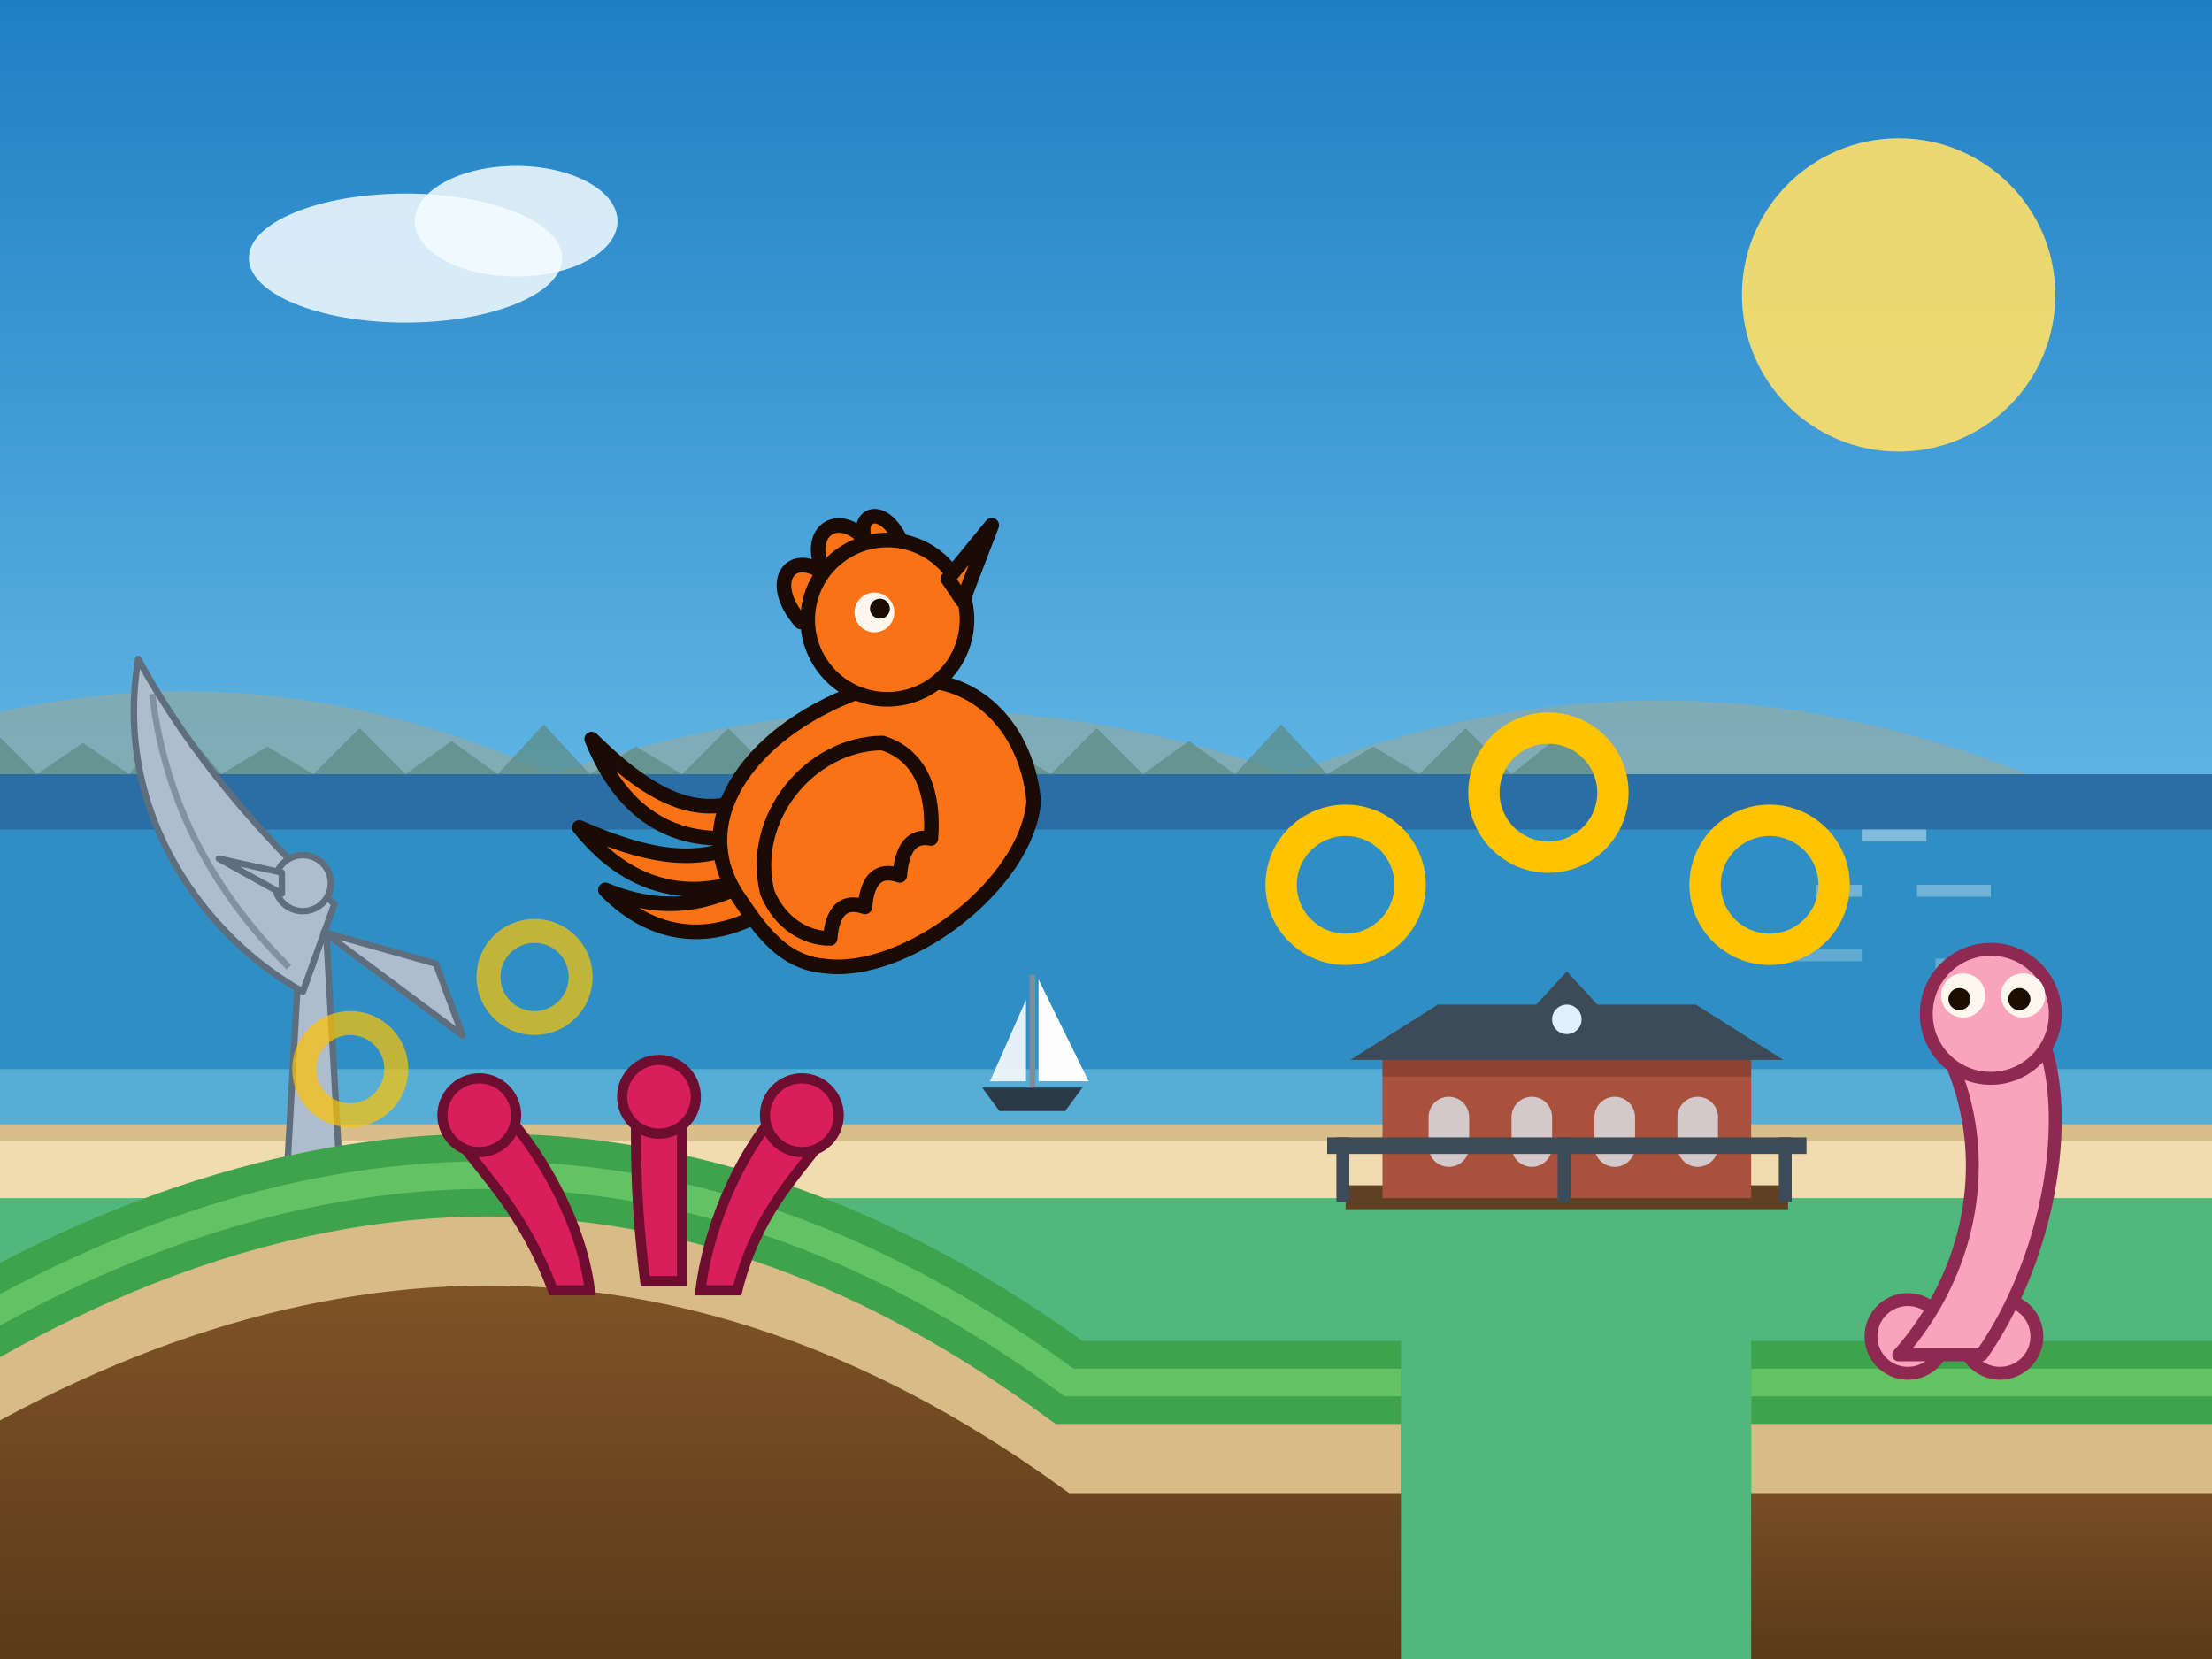
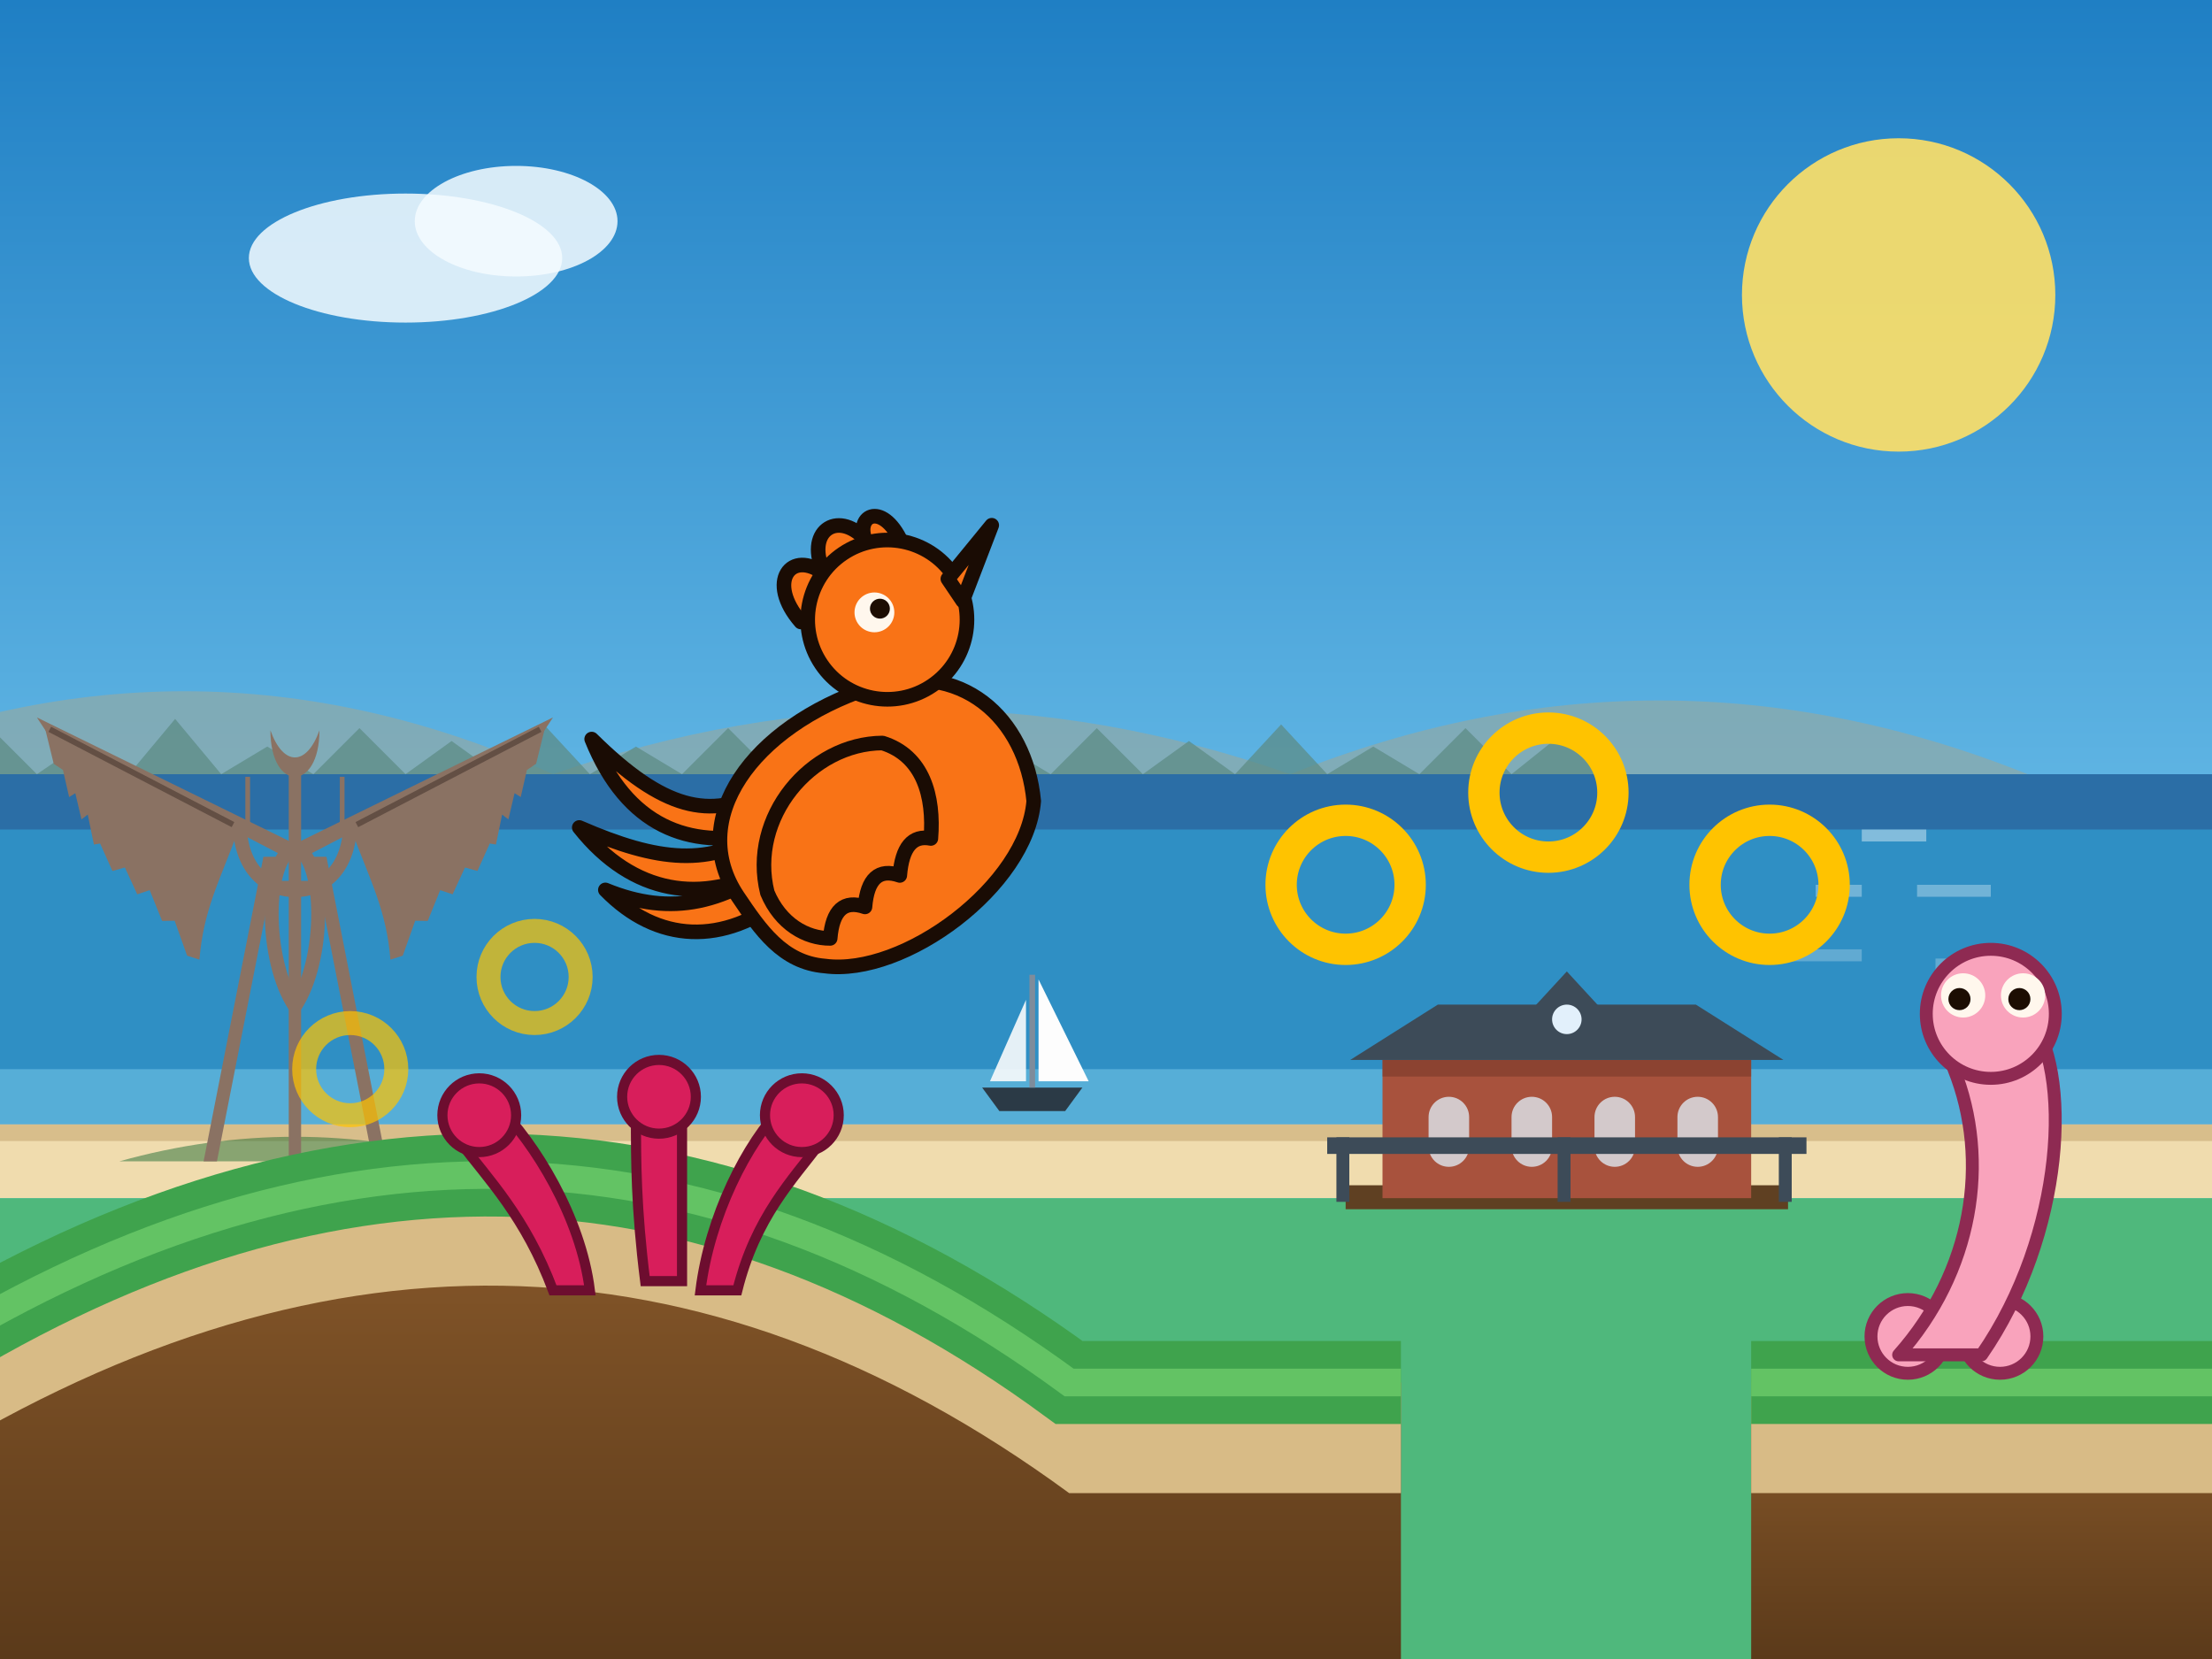
<svg xmlns="http://www.w3.org/2000/svg" viewBox="0 0 240 180" role="img" aria-label="Schlonic mini-game artwork">
  <defs>
    <linearGradient id="schlonic-sky" x1="0" y1="0" x2="0" y2="1">
      <stop offset="0%" stop-color="#1f7fc4" />
      <stop offset="58%" stop-color="#6dc0ea" />
      <stop offset="100%" stop-color="#cfeaf7" />
    </linearGradient>
    <linearGradient id="schlonic-soil" x1="0" y1="0" x2="0" y2="1">
      <stop offset="0%" stop-color="#8a5a2b" />
      <stop offset="100%" stop-color="#5b3a1a" />
    </linearGradient>
  </defs>
  <rect width="240" height="180" fill="url(#schlonic-sky)" />
  <circle cx="206" cy="32" r="17" fill="#ffe066" opacity="0.9" />
  <ellipse cx="44" cy="28" rx="17" ry="7" fill="#f4fbff" opacity="0.85" />
  <ellipse cx="56" cy="24" rx="11" ry="6" fill="#f4fbff" opacity="0.85" />
  <path d="M -20 84 Q 20 66 60 84 Q 100 70 140 84 Q 180 68 220 84 L 260 92 L -20 92 Z" fill="#86aab0" opacity="0.85" />
  <path d="M -6 84 l 5 -5 5 5 5 -3.4 5 3.4 5 -6 5 6 5 -3 5 3 5 -5 5 5 5 -3.6 5 3.6 5 -5.4 5 5.4 5 -3 5 3 5 -5 5 5 5 -3.4 5 3.4 5 -6 5 6 5 -3 5 3 5 -5 5 5 5 -3.6 5 3.6 5 -5.4 5 5.4 5 -3 5 3 5 -5 5 5 5 -4 5 4 L 246 92 L -6 92 Z" fill="#5b8a84" opacity="0.72" />
  <rect x="0" y="84" width="240" height="38" fill="#2f8fc4" />
  <rect x="0" y="84" width="240" height="6" fill="#2b6ea6" />
  <rect x="0" y="116" width="240" height="6" fill="#63b8de" opacity="0.75" />
  <g fill="#ffffff">
    <rect x="202" y="90" width="7" height="1.3" opacity="0.4" />
    <rect x="197" y="96" width="5" height="1.3" opacity="0.32" />
    <rect x="208" y="96" width="8" height="1.3" opacity="0.32" />
    <rect x="193" y="103" width="9" height="1.3" opacity="0.24" />
    <rect x="210" y="104" width="6" height="1.3" opacity="0.24" />
  </g>
  <rect x="0" y="122" width="240" height="8" fill="#f0dcae" />
  <rect x="0" y="122" width="240" height="1.8" fill="#cdb17c" opacity="0.7" />
  <rect x="0" y="130" width="240" height="50" fill="#4fb87c" />
  <g transform="translate(112 118) scale(1.7)">
    <path d="M -3.2 0 L 3.2 0 L 2.1 1.5 L -2.1 1.5 Z" fill="#2b3a46" />
    <rect x="-0.18" y="-7.2" width="0.36" height="7.2" fill="#7e8c9b" />
    <path d="M 0.4 -6.9 L 3.6 -0.4 L 0.4 -0.4 Z" fill="#fdfdfd" />
    <path d="M -0.4 -5.6 L -2.7 -0.4 L -0.4 -0.4 Z" fill="#fdfdfd" opacity="0.88" />
  </g>
  <g>
    <rect x="146" y="128.6" width="48" height="2.6" fill="#5f4022" />
    <rect x="150" y="115" width="40" height="15" fill="#a8523d" />
    <rect x="150" y="115" width="40" height="1.8" fill="#6f3325" opacity="0.5" />
    <path d="M 146.5 115 L 156 109 L 184 109 L 193.5 115 Z" fill="#3d4b58" />
    <path d="M 163 113 L 170 105.4 L 177 113 Z" fill="#3d4b58" />
    <circle cx="170" cy="110.6" r="1.6" fill="#e2f0fb" />
    <g fill="#e2f0fb" opacity="0.75">
      <rect x="155" y="119" width="4.4" height="7.6" rx="2.2" />
      <rect x="164" y="119" width="4.4" height="7.6" rx="2.2" />
      <rect x="173" y="119" width="4.4" height="7.6" rx="2.2" />
      <rect x="182" y="119" width="4.4" height="7.6" rx="2.2" />
    </g>
    <rect x="144" y="123.4" width="52" height="1.8" fill="#3d4b58" />
    <rect x="145" y="123.4" width="1.4" height="7" fill="#3d4b58" />
    <rect x="169" y="123.4" width="1.4" height="7" fill="#3d4b58" />
    <rect x="193" y="123.4" width="1.4" height="7" fill="#3d4b58" />
  </g>
-   <g fill="#aebccb" stroke="#5f6e7d" stroke-width="0.7" stroke-linejoin="round">
-     <rect x="27.2" y="126.6" width="13.7" height="3.8" fill="#5f6e7d" stroke="none" />
-     <path d="M 31.15 127 L 36.85 127 L 35.33 100 L 32.67 100 Z" />
-     <path d="M 32.86 107.6 C 22.6 101.9 12.15 88.6 15 71.5 C 20.7 82 28.3 90.5 36.28 98.1 Z" />
-     <path d="M 35.14 101.14 L 50.2 112.35 L 47.3 104.56 Z" />
-     <circle cx="32.86" cy="95.82" r="3.04" />
-     <path d="M 30.58 94.68 L 23.74 93.16 L 30.58 96.96 Z" />
-     <path d="M 31.34 104.94 C 24.5 98.1 18.04 88.6 16.52 75.3" fill="none" stroke="#5f6e7d" stroke-width="0.7" opacity="0.55" />
+   <path d="M 12.96 126 Q 32 120.68 51.04 126 Z" fill="#1f6b34" opacity="0.5" />
+   <g fill="#8a7263">
+     <path d="M 25.84 89.76 L 4.84 78.84 L 4.84 78.84 L 5.83 82.87 L 6.83 83.54 L 7.5 86.48 L 8.17 86.06 L 8.84 88.9 L 9.52 88.38 L 10.19 91.63 L 10.86 91.52 L 12.2 94.5 L 13.55 94.12 L 14.89 97.03 L 16.24 96.58 L 17.59 99.92 L 18.95 99.9 L 20.3 103.69 L 21.64 104.12 C 22.06 98.84 23.74 95.76 25.84 90.16 Z" />
+     <path d="M 38.16 89.76 L 59.16 78.84 L 59.16 78.84 L 58.17 82.87 L 57.17 83.54 L 56.5 86.48 L 55.83 86.06 L 55.16 88.9 L 54.48 88.38 L 53.81 91.63 L 53.14 91.52 L 51.8 94.5 L 50.45 94.12 L 49.11 97.03 L 47.76 96.58 L 46.41 99.92 L 45.05 99.9 L 43.7 103.69 L 42.36 104.12 C 41.94 98.84 40.26 95.76 38.16 90.16 Z" />
+     <path d="M 32 91.56 L 4 77.84 L 5.12 79.54 L 32 93.52 Z" />
+     <path d="M 32 91.56 L 60 77.84 L 58.88 79.54 L 32 93.52 Z" />
+     <path d="M 30.04 92.96 L 28.58 92.96 L 22.09 126 L 23.54 126 Z" />
+     <path d="M 33.96 92.96 L 35.42 92.96 L 41.91 126 L 40.46 126 Z" />
+     <path d="M 26.62 89.88 L 27.13 89.88 L 27.13 84.28 L 26.62 84.28 Z" />
+     <path d="M 37.38 89.88 L 36.87 89.88 L 36.87 84.28 L 37.38 84.28 Z" />
+     <path d="M 31.33 92.4 L 32.67 92.4 L 32.67 126 L 31.33 126 Z" />
+     <path d="M 31.33 92.68 L 32.67 92.68 L 32.67 83.44 L 31.33 83.44 Z" />
+     <path d="M 29.34 79.24 C 29.34 85.96 34.66 85.96 34.66 79.24 C 33.26 83.16 30.74 83.16 29.34 79.24 Z" />
+   </g>
+   <g fill="none" stroke="#8a7263" stroke-width="1.5" stroke-linejoin="round">
+     <path d="M 25.98 89.27 C 26.12 94.92 29.48 96.6 32 96.6" />
+     <path d="M 38.02 89.27 C 37.88 94.92 34.52 96.6 32 96.6" />
+     <path d="M 32 91.84 C 28.64 93.24 28.64 104.16 32 109.2 C 35.36 104.16 35.36 93.24 32 91.84 Z" />
+     <path d="M 29.06 96.32 L 34.94 96.32" />
+   </g>
+   <g fill="none" stroke="#55433a" stroke-width="0.62" opacity="0.75">
+     <path d="M 25.28 89.47 L 5.4 79.13" />
+     <path d="M 38.72 89.47 L 58.6 79.13" />
  </g>
  <path d="M -10 148 Q 56 106 116 150 L 152 150 L 152 180 L -10 180 Z" fill="url(#schlonic-soil)" />
  <path d="M -10 148 Q 56 106 116 150 L 152 150 L 152 162 L 116 162 Q 56 118 -10 160 Z" fill="#d8bb86" />
  <path d="M -10 148 Q 56 106 116 150 L 152 150" fill="none" stroke="#3fa34d" stroke-width="9" />
  <path d="M -10 148 Q 56 106 116 150 L 152 150" fill="none" stroke="#63c364" stroke-width="3" />
  <path d="M 190 150 L 250 150 L 250 180 L 190 180 Z" fill="url(#schlonic-soil)" />
  <path d="M 190 150 L 250 150 L 250 162 L 190 162 Z" fill="#d8bb86" />
  <path d="M 190 150 L 250 150" fill="none" stroke="#3fa34d" stroke-width="9" />
  <path d="M 190 150 L 250 150" fill="none" stroke="#63c364" stroke-width="3" />
  <g stroke="#8e2a52" stroke-width="1.4" stroke-linejoin="round">
    <circle cx="207" cy="145" r="4" fill="#f9a3bc" />
    <circle cx="217" cy="145" r="4" fill="#f9a3bc" />
    <path d="M 206 147 C 214 138 216 126 212 116 C 210 110 216 106 220 110 C 225 116 224 134 215 147 Z" fill="#f9a3bc" />
    <circle cx="216" cy="110" r="7" fill="#f9a3bc" />
  </g>
  <circle cx="213" cy="108" r="2.4" fill="#fff7ed" stroke="none" />
  <circle cx="219.5" cy="108" r="2.4" fill="#fff7ed" stroke="none" />
  <circle cx="212.6" cy="108.4" r="1.2" fill="#1c0d02" stroke="none" />
  <circle cx="219.1" cy="108.4" r="1.2" fill="#1c0d02" stroke="none" />
  <g fill="#d81e5b" stroke="#6d0d2f" stroke-width="1.1">
    <path d="M 60 140 C 57 132 53 128 50 124 C 47 121 51 117 54 120 C 58 124 63 132 64 140 Z" />
    <circle cx="52" cy="121" r="4" />
    <path d="M 70 139 C 69 131 69 126 69 121 C 69 117 74 117 74 121 C 74 127 74 133 74 139 Z" />
    <circle cx="71.5" cy="119" r="4" />
    <path d="M 80 140 C 82 132 86 128 89 124 C 92 121 88 117 85 120 C 81 124 77 132 76 140 Z" />
    <circle cx="87" cy="121" r="4" />
  </g>
  <g fill="none" stroke="#ffc300" stroke-width="3.4">
    <circle cx="146" cy="96" r="7" />
    <circle cx="168" cy="86" r="7" />
    <circle cx="192" cy="96" r="7" />
  </g>
  <g transform="translate(96 90) rotate(-34) scale(0.72) translate(-40 -46)" fill="#f97316" stroke="#1a0c04" stroke-width="2.2" stroke-linejoin="round">
    <path d="M 22 46 C 10 47 2 41 0 30 C 6 39 14 42 26 41 Z M 22 41 C 11 40 3 33 2 20 C 9 31 15 36 25 36 Z M 24 36 C 14 32 8 24 11 10 C 14 25 19 30 28 31 Z" />
    <path d="M 16 42 C 16 28 32 22 50 27 C 64 31 67 44 61 55 C 53 65 30 66 21 58 C 16 54 16 48 16 42 Z" />
    <path d="M 47 13 C 46 5 52 3 54 9 C 55 2 61 2 62 8 C 63 4 68 5 66 13 Z" />
    <circle cx="58" cy="20" r="12" />
    <path d="M 69 20 L 79 17 L 69 24 Z" />
    <path d="M 47 35 C 38 29 24 33 20 44 C 19 49 21 53 24 55 Q 28 50 31 54 Q 35 49 38 53 Q 42 48 45 51 C 49 46 51 40 47 35 Z" />
    <circle cx="57" cy="18" r="3" fill="#fff7ed" stroke="none" />
    <circle cx="58" cy="18" r="1.5" fill="#1c0d02" stroke="none" />
  </g>
  <g fill="none" stroke="#ffc300" stroke-width="2.6" opacity="0.7">
    <circle cx="58" cy="106" r="5" />
    <circle cx="38" cy="116" r="5" />
  </g>
</svg>
